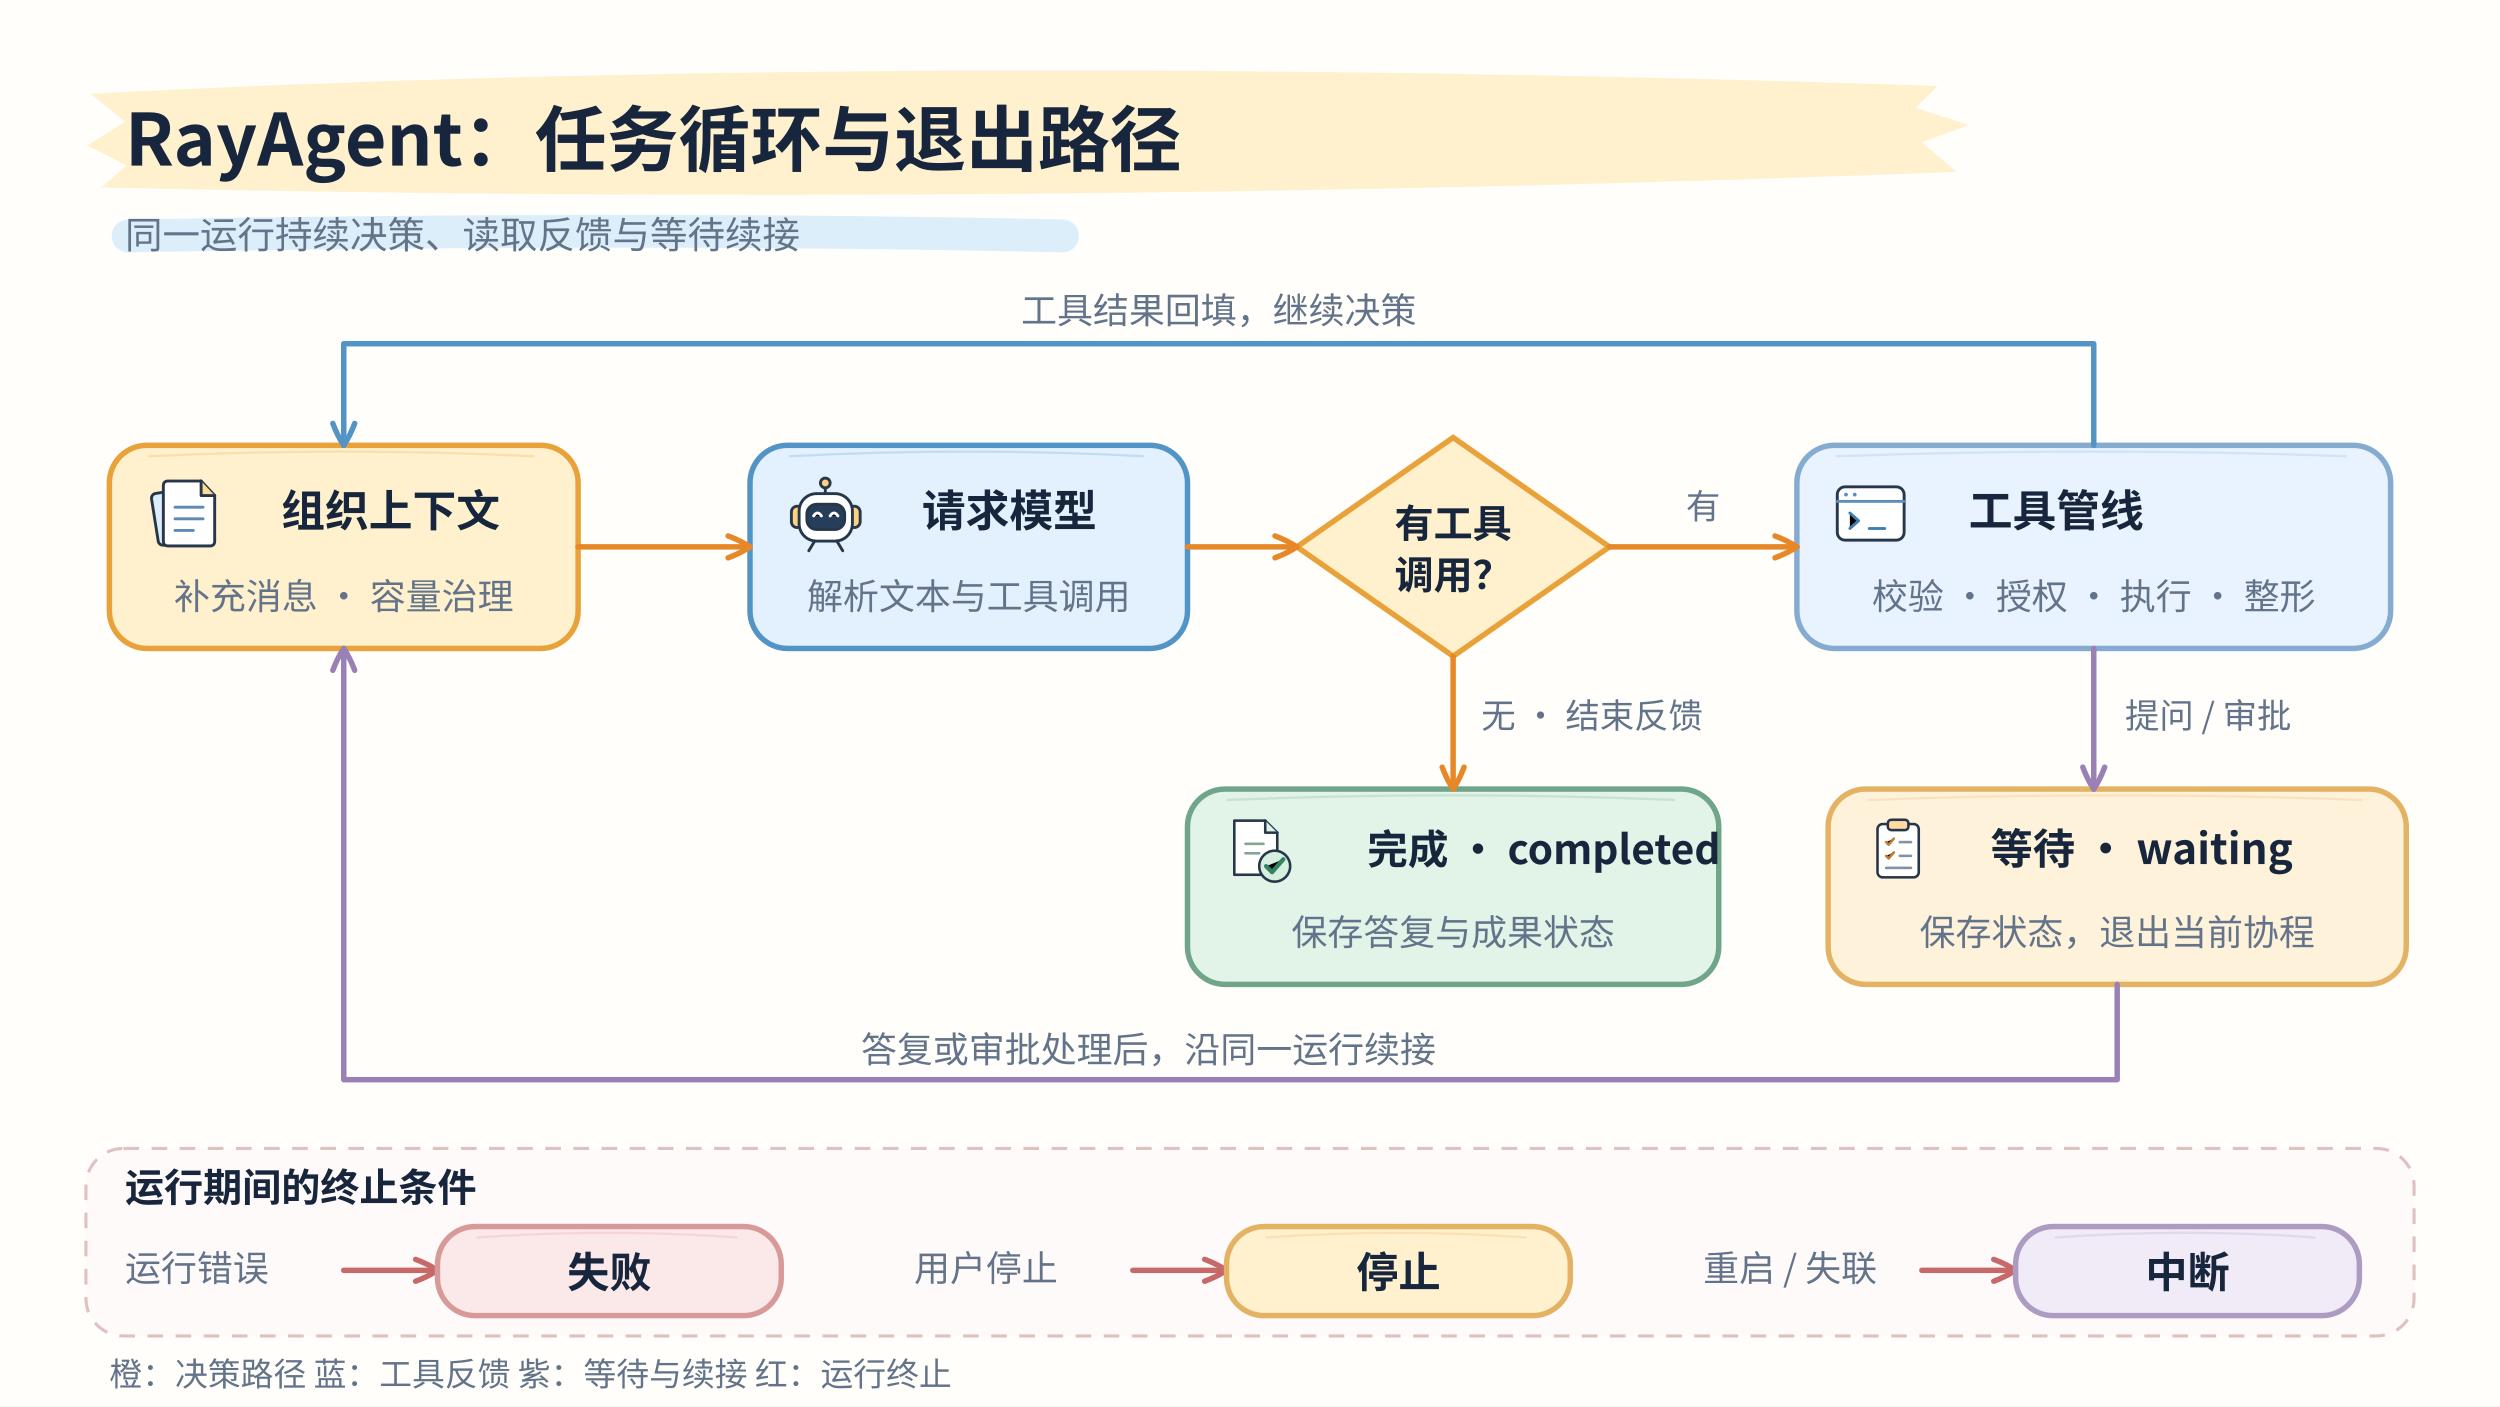
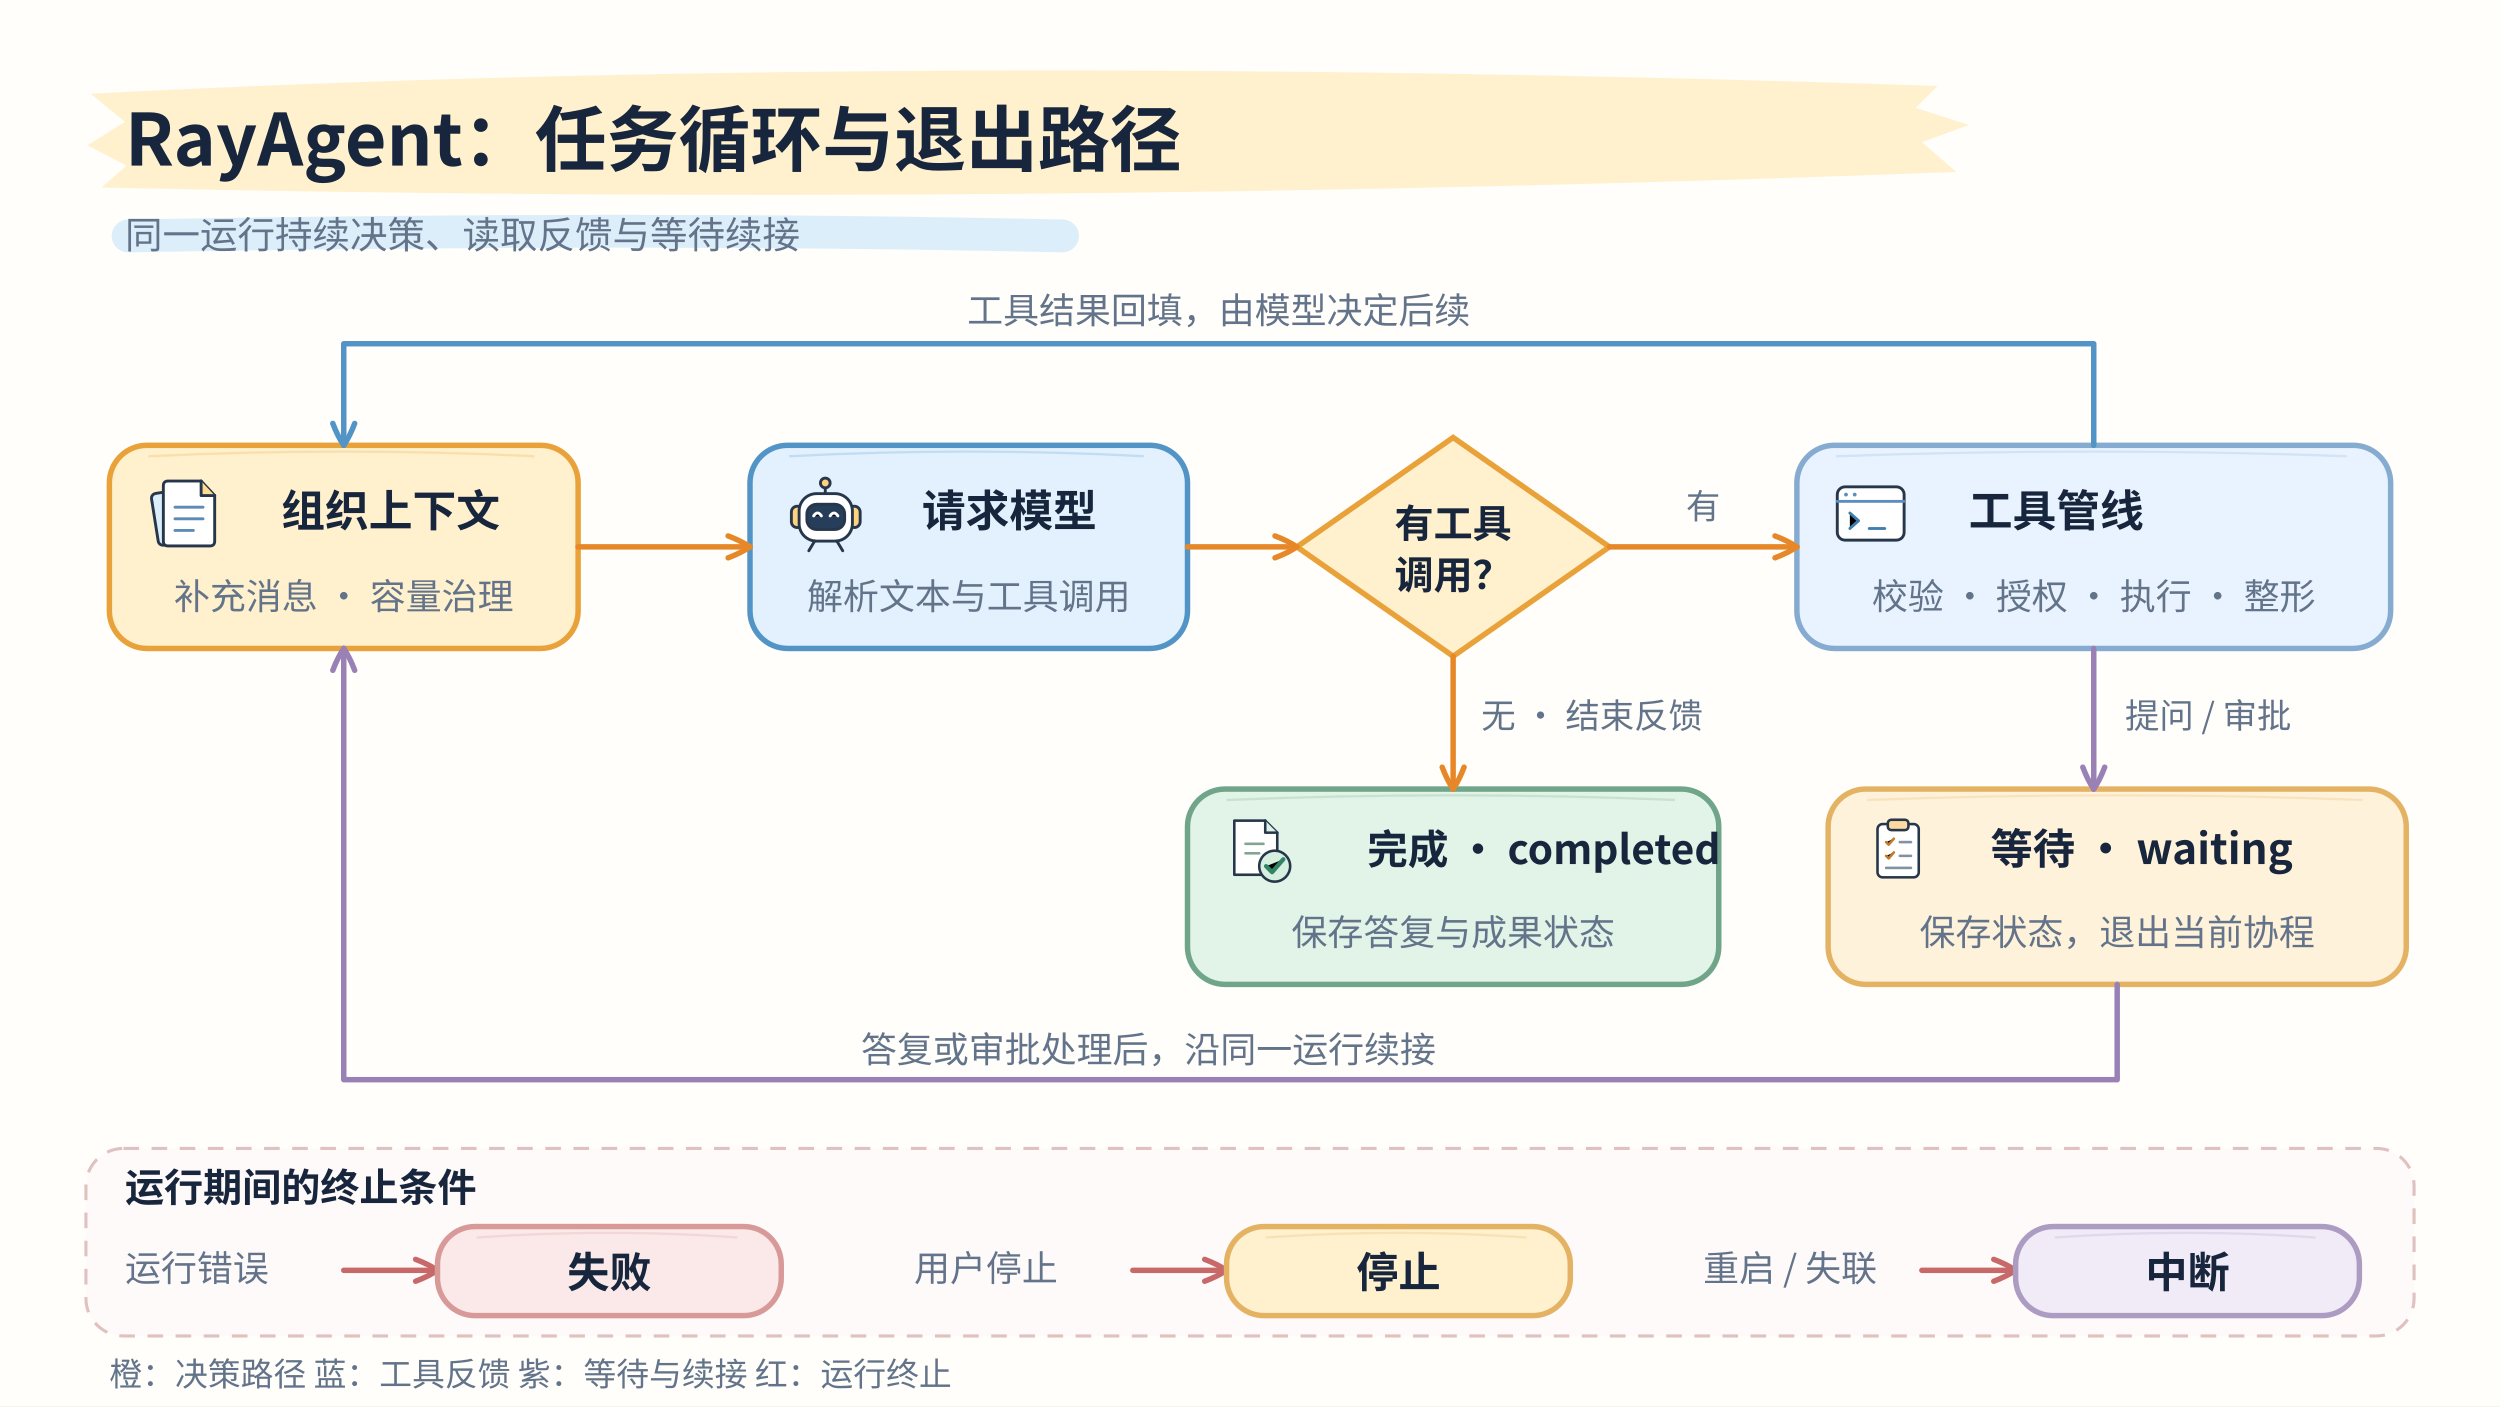
<svg xmlns="http://www.w3.org/2000/svg" width="1600" height="900" viewBox="0 0 1600 900" role="img" aria-labelledby="title desc">
  <style>text {font-family:'PingFang SC','Hiragino Sans GB','Noto Sans CJK SC','Noto Sans SC','Source Han Sans SC','Songti SC','Microsoft YaHei','Helvetica Neue',Helvetica,Arial,sans-serif;fill:#17263c} .sub {fill:#63748a}</style>
  <defs>
    <marker id="arrow-orange" markerUnits="userSpaceOnUse" markerWidth="20" markerHeight="20" refX="17" refY="10" orient="auto">
      <path d="M3 3Q11 6 17 10Q11 14 3 17" fill="none" stroke="#e68728" stroke-width="3.5" stroke-linecap="round" stroke-linejoin="round" />
    </marker>
    <marker id="arrow-blue" markerUnits="userSpaceOnUse" markerWidth="20" markerHeight="20" refX="17" refY="10" orient="auto">
      <path d="M3 3Q11 6 17 10Q11 14 3 17" fill="none" stroke="#5394c6" stroke-width="3.5" stroke-linecap="round" stroke-linejoin="round" />
    </marker>
    <marker id="arrow-green" markerUnits="userSpaceOnUse" markerWidth="20" markerHeight="20" refX="17" refY="10" orient="auto">
      <path d="M3 3Q11 6 17 10Q11 14 3 17" fill="none" stroke="#518e73" stroke-width="3.5" stroke-linecap="round" stroke-linejoin="round" />
    </marker>
    <marker id="arrow-purple" markerUnits="userSpaceOnUse" markerWidth="20" markerHeight="20" refX="17" refY="10" orient="auto">
      <path d="M3 3Q11 6 17 10Q11 14 3 17" fill="none" stroke="#9980b5" stroke-width="3.5" stroke-linecap="round" stroke-linejoin="round" />
    </marker>
    <marker id="arrow-red" markerUnits="userSpaceOnUse" markerWidth="20" markerHeight="20" refX="17" refY="10" orient="auto">
      <path d="M3 3Q11 6 17 10Q11 14 3 17" fill="none" stroke="#c66968" stroke-width="3.5" stroke-linecap="round" stroke-linejoin="round" />
    </marker>
  </defs>
  <rect width="1600" height="900" fill="#fffefb" data-graph-role="background" />
  <path d="M58 60Q580 33 1240 55L1226 69L1260 80L1230 91L1252 110Q650 133 65 120L81 106L56 93L80 78Z" fill="#fff0ce" data-graph-role="decoration" />
  <text x="80" y="106" font-size="46" font-weight="700" text-anchor="start" class="">RayAgent：任务循环与退出路径</text>
  <path d="M82 151Q410 145 680 151" stroke="#dceefa" stroke-width="21" stroke-linecap="round" data-graph-role="decoration" />
  <text x="80" y="159" font-size="24" font-weight="400" text-anchor="start" class="sub">同一运行持续决策、读取反馈与等待续接</text>
  <rect id="context" data-graph-role="node" x="70" y="285" width="300" height="130" rx="24" fill="#fff0ce" stroke="#e9a139" stroke-width="3.5" />
  <path d="M95 292Q220.0 286 342 292" fill="none" stroke="#e9a139" stroke-width="1.5" opacity=".23" data-graph-role="decoration" />
  <g transform="translate(94 306) scale(0.62)" stroke="#26364b" stroke-width="3" stroke-linecap="round" stroke-linejoin="round" data-graph-role="decoration">
    <rect x="8" y="13" width="42" height="54" rx="5" fill="#dceefa" transform="rotate(-9 29 40)" />
    <path d="M22 3H56L70 18V65Q70 70 65 70H22Q17 70 17 65V8Q17 3 22 3Z" fill="#fff" />
    <path d="M56 3V18H70" fill="#ffdc92" />
    <path d="M29 30H58M29 42H58M29 54H48" stroke="#5d8bb5" />
  </g>
  <text x="180" y="337" font-size="28" font-weight="700" text-anchor="start" class="">组织上下文</text>
  <text x="220.0" y="390" font-size="23" font-weight="400" text-anchor="middle" class="sub">补充消息 · 容量治理</text>
  <rect id="model" data-graph-role="node" x="480" y="285" width="280" height="130" rx="24" fill="#e3f1ff" stroke="#5394c6" stroke-width="3.5" />
  <path d="M505 292Q620.0 286 732 292" fill="none" stroke="#5394c6" stroke-width="1.5" opacity=".23" data-graph-role="decoration" />
  <g transform="translate(504 306) scale(0.62)" stroke="#26364b" stroke-width="3" stroke-linecap="round" stroke-linejoin="round" data-graph-role="decoration">
    <path d="M39 16V7" />
    <circle cx="39" cy="5" r="5" fill="#ffd280" />
    <rect x="4" y="29" width="12" height="22" rx="6" fill="#ffd280" />
    <rect x="63" y="29" width="12" height="22" rx="6" fill="#ffd280" />
    <rect x="12" y="16" width="55" height="49" rx="18" fill="#fff" />
    <rect x="20" y="27" width="39" height="26" rx="10" fill="#263e59" />
    <path d="M27 39Q31 33 35 39M44 39Q48 33 52 39" stroke="#fff" />
    <path d="M28 65L22 75M51 65L57 75" />
  </g>
  <text x="590" y="337" font-size="28" font-weight="700" text-anchor="start" class="">请求模型</text>
  <text x="620.0" y="390" font-size="23" font-weight="400" text-anchor="middle" class="sub">解析文本与工具调用</text>
  <rect id="tools" data-graph-role="node" x="1150" y="285" width="380" height="130" rx="24" fill="#e9f3ff" stroke="#85acd0" stroke-width="3.5" />
  <path d="M1175 292Q1340.0 286 1502 292" fill="none" stroke="#85acd0" stroke-width="1.5" opacity=".23" data-graph-role="decoration" />
  <g transform="translate(1174 306) scale(0.62)" stroke="#26364b" stroke-width="3" stroke-linecap="round" stroke-linejoin="round" data-graph-role="decoration">
    <rect x="3" y="9" width="69" height="55" rx="8" fill="#fff" />
    <path d="M3 24H72" stroke="#5c8ebd" />
    <circle cx="12" cy="17" r="2" fill="#5c8ebd" stroke="none" />
    <circle cx="21" cy="17" r="2" fill="#5c8ebd" stroke="none" />
    <path d="M16 36L25 44L16 52M36 52H52" stroke="#3f7eae" />
  </g>
  <text x="1260" y="337" font-size="28" font-weight="700" text-anchor="start" class="">工具管线</text>
  <text x="1340.0" y="390" font-size="23" font-weight="400" text-anchor="middle" class="sub">校验 · 授权 · 执行 · 整形</text>
  <polygon id="decision" data-graph-role="node" data-bounds="830 280 1030 420" points="930,280 1030,350 930,420 830,350" fill="#fff0ce" stroke="#e9a139" stroke-width="3.5" />
  <text x="930" y="344" font-size="25" font-weight="700" text-anchor="middle" class="">有工具</text>
  <text x="930" y="377" font-size="25" font-weight="700" text-anchor="middle" class="">调用？</text>
  <path id="context-model" data-graph-role="edge" d="M370 350 L480 350" fill="none" stroke="#e68728" stroke-width="3.5" stroke-linecap="round" stroke-linejoin="round" marker-end="url(#arrow-orange)" />
  <path id="decision-request" data-graph-role="edge" d="M760 350 L830 350" fill="none" stroke="#e68728" stroke-width="3.5" stroke-linecap="round" stroke-linejoin="round" marker-end="url(#arrow-orange)" />
  <path id="has-tools" data-graph-role="edge" d="M1030 350 L1150 350" fill="none" stroke="#e68728" stroke-width="3.5" stroke-linecap="round" stroke-linejoin="round" marker-end="url(#arrow-orange)" />
  <text x="1090" y="332" font-size="22" font-weight="400" text-anchor="middle" class="sub">有</text>
  <path id="feedback" data-graph-role="edge" d="M1340 285 L1340 220 L220 220 L220 285" fill="none" stroke="#5394c6" stroke-width="3.5" stroke-linecap="round" stroke-linejoin="round" marker-end="url(#arrow-blue)" />
-   <text x="780" y="207" font-size="23" font-weight="400" text-anchor="middle" class="sub">工具结果回填，继续决策</text>
+   <text x="780" y="207" font-size="23" font-weight="400" text-anchor="middle" class="sub">工具结果回填，由模型决定后续</text>
  <rect id="complete" data-graph-role="node" x="760" y="505" width="340" height="125" rx="24" fill="#e2f3e7" stroke="#70a58a" stroke-width="3.5" />
  <path d="M785 512Q930.0 506 1072 512" fill="none" stroke="#70a58a" stroke-width="1.5" opacity=".23" data-graph-role="decoration" />
  <g transform="translate(785 523) scale(0.55)" stroke="#26364b" stroke-width="3" stroke-linecap="round" stroke-linejoin="round" data-graph-role="decoration">
    <path d="M9 4H45L59 18V67H9Z" fill="#fff" />
    <path d="M45 4V18H59" fill="#def2e6" />
    <path d="M22 31H43M22 42H38" stroke="#81a591" />
    <circle cx="56" cy="57" r="18" fill="#d6efdf" />
    <path d="M46 57L53 64L66 49" stroke="#338367" stroke-width="5" />
  </g>
  <text x="875" y="553" font-size="26" font-weight="700" text-anchor="start" class="">完成 · completed</text>
  <text x="930" y="605" font-size="23" font-weight="400" text-anchor="middle" class="sub">保存答复与成果状态</text>
  <path id="no-tools" data-graph-role="edge" d="M930 420 L930 505" fill="none" stroke="#e68728" stroke-width="3.5" stroke-linecap="round" stroke-linejoin="round" marker-end="url(#arrow-orange)" />
  <text x="948" y="466" font-size="22" font-weight="400" text-anchor="start" class="sub">无 · 结束反馈</text>
  <rect id="wait" data-graph-role="node" x="1170" y="505" width="370" height="125" rx="24" fill="#fff2da" stroke="#e4b263" stroke-width="3.5" />
  <path d="M1195 512Q1355.0 506 1512 512" fill="none" stroke="#e4b263" stroke-width="1.5" opacity=".23" data-graph-role="decoration" />
  <g transform="translate(1195 523) scale(0.55)" stroke="#26364b" stroke-width="3" stroke-linecap="round" stroke-linejoin="round" data-graph-role="decoration">
    <rect x="12" y="8" width="48" height="62" rx="6" fill="#fff" />
    <rect x="24" y="3" width="24" height="12" rx="4" fill="#ffdaa0" />
    <path d="M22 29L25 32L31 25M22 45L25 48L31 41" stroke="#c27c31" />
    <path d="M38 29H51M38 45H51M22 59H51" stroke="#8292a3" />
  </g>
  <text x="1274" y="553" font-size="27" font-weight="700" text-anchor="start" class="">等待 · waiting</text>
  <text x="1355" y="605" font-size="23" font-weight="400" text-anchor="middle" class="sub">保存状态，退出当前协程</text>
  <path id="wait-tools" data-graph-role="edge" d="M1340 415 L1340 505" fill="none" stroke="#9980b5" stroke-width="3.5" stroke-linecap="round" stroke-linejoin="round" marker-end="url(#arrow-purple)" />
  <text x="1360" y="466" font-size="22" font-weight="400" text-anchor="start" class="sub">提问 / 审批</text>
  <path id="resume" data-graph-role="edge" d="M1355 630 L1355 691 L220 691 L220 415" fill="none" stroke="#9980b5" stroke-width="3.5" stroke-linecap="round" stroke-linejoin="round" marker-end="url(#arrow-purple)" />
  <text x="735" y="680" font-size="23" font-weight="400" text-anchor="middle" class="sub">答复或审批处理后，沿同一运行续接</text>
  <rect id="termination" data-graph-role="container" x="55" y="735" width="1490" height="120" rx="24" fill="#fffafa" stroke="#dfc1bf" stroke-width="2" stroke-dasharray="10 8" />
  <text x="80" y="769" font-size="25" font-weight="700" text-anchor="start" class="">运行期间的终止条件</text>
  <text x="80" y="820" font-size="23" font-weight="400" text-anchor="start" class="sub">运行错误</text>
  <path id="exit-failed" data-graph-role="edge" d="M220 813 L280 813" fill="none" stroke="#c66968" stroke-width="3.5" stroke-linecap="round" stroke-linejoin="round" marker-end="url(#arrow-red)" />
  <rect id="failed" data-graph-role="node" x="280" y="785" width="220" height="57" rx="24" fill="#fbe9e9" stroke="#d79a98" stroke-width="3.5" />
  <path d="M305 792Q390.0 786 472 792" fill="none" stroke="#d79a98" stroke-width="1.5" opacity=".23" data-graph-role="decoration" />
  <text x="390" y="824" font-size="27" font-weight="700" text-anchor="middle" class="">失败</text>
  <text x="585" y="820" font-size="23" font-weight="400" text-anchor="start" class="sub">用户停止</text>
  <path id="exit-cancelled" data-graph-role="edge" d="M725 813 L785 813" fill="none" stroke="#c66968" stroke-width="3.5" stroke-linecap="round" stroke-linejoin="round" marker-end="url(#arrow-red)" />
  <rect id="cancelled" data-graph-role="node" x="785" y="785" width="220" height="57" rx="24" fill="#fff0ce" stroke="#e4b263" stroke-width="3.5" />
  <path d="M810 792Q895.0 786 977 792" fill="none" stroke="#e4b263" stroke-width="1.5" opacity=".23" data-graph-role="decoration" />
  <text x="895" y="824" font-size="27" font-weight="700" text-anchor="middle" class="">停止</text>
  <text x="1090" y="820" font-size="23" font-weight="400" text-anchor="start" class="sub">重启 / 失联</text>
  <path id="exit-interrupted" data-graph-role="edge" d="M1230 813 L1290 813" fill="none" stroke="#c66968" stroke-width="3.5" stroke-linecap="round" stroke-linejoin="round" marker-end="url(#arrow-red)" />
  <rect id="interrupted" data-graph-role="node" x="1290" y="785" width="220" height="57" rx="24" fill="#f0ebf7" stroke="#ad9cc2" stroke-width="3.5" />
  <path d="M1315 792Q1400.0 786 1482 792" fill="none" stroke="#ad9cc2" stroke-width="1.5" opacity=".23" data-graph-role="decoration" />
  <text x="1400" y="824" font-size="27" font-weight="700" text-anchor="middle" class="">中断</text>
  <text x="70" y="887" font-size="21" font-weight="400" text-anchor="start" class="sub">橙：决策路径    蓝：工具反馈    紫：等待与续接    红：运行终止</text>
</svg>
